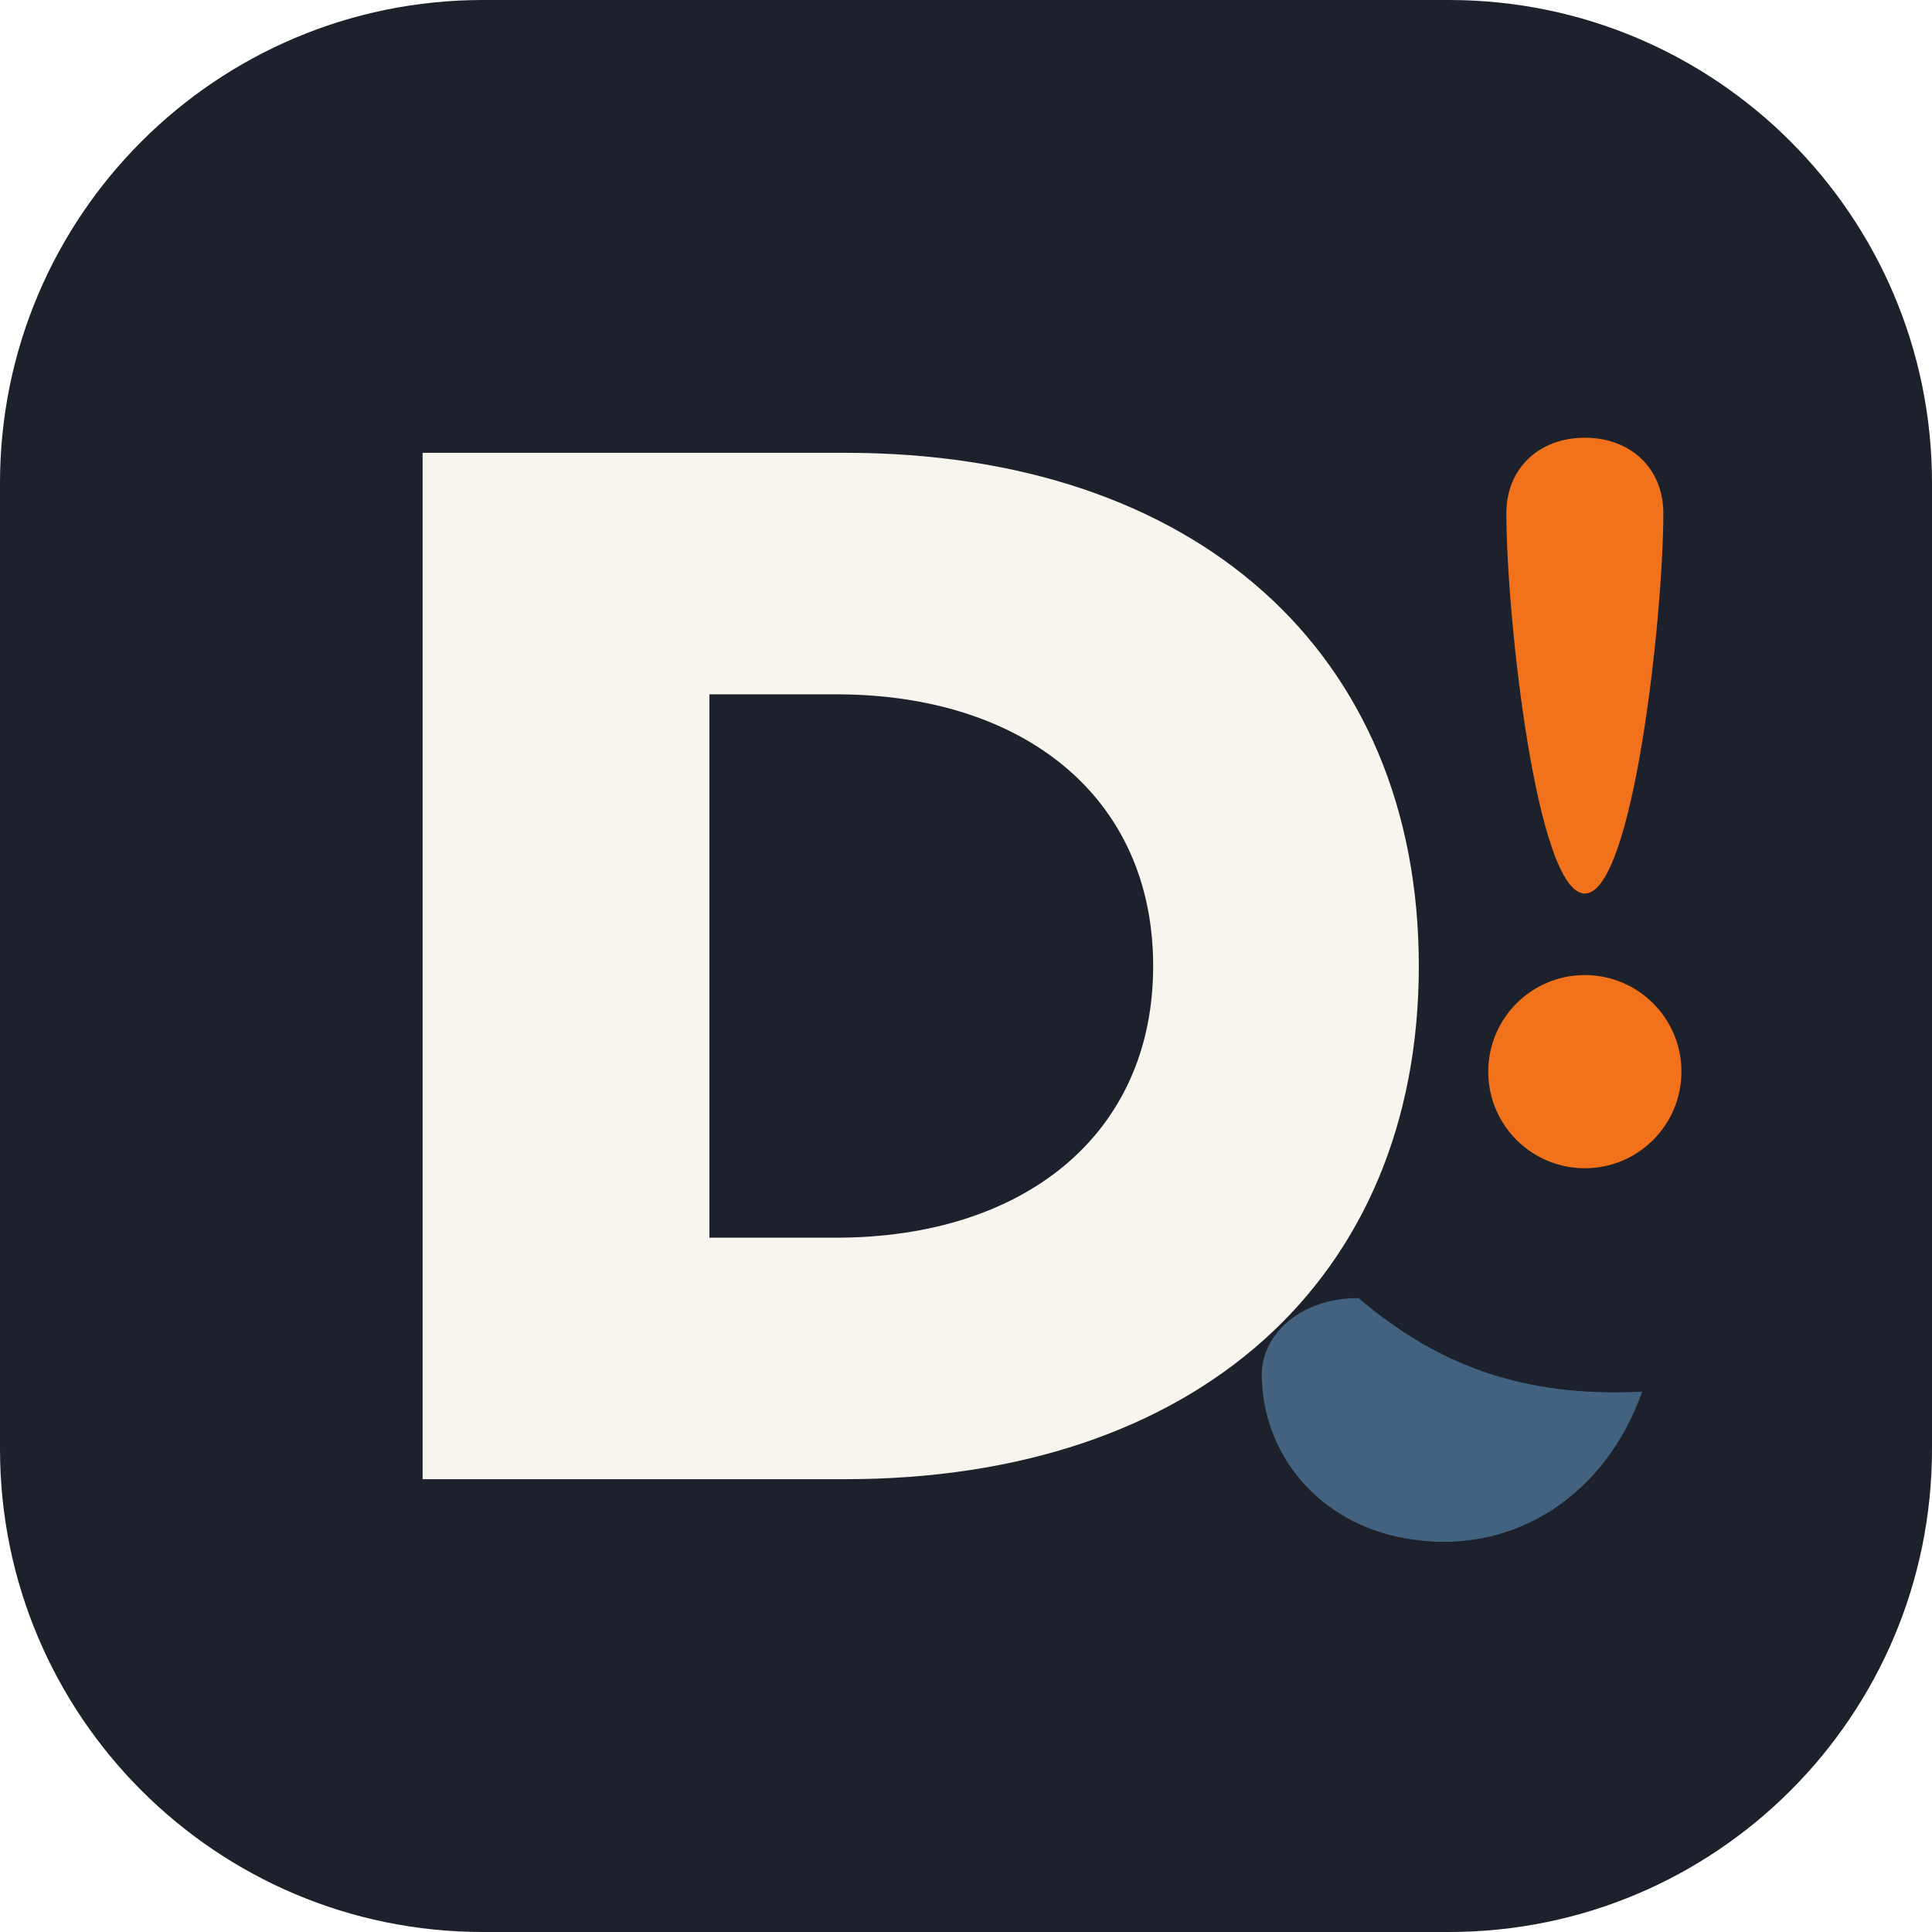
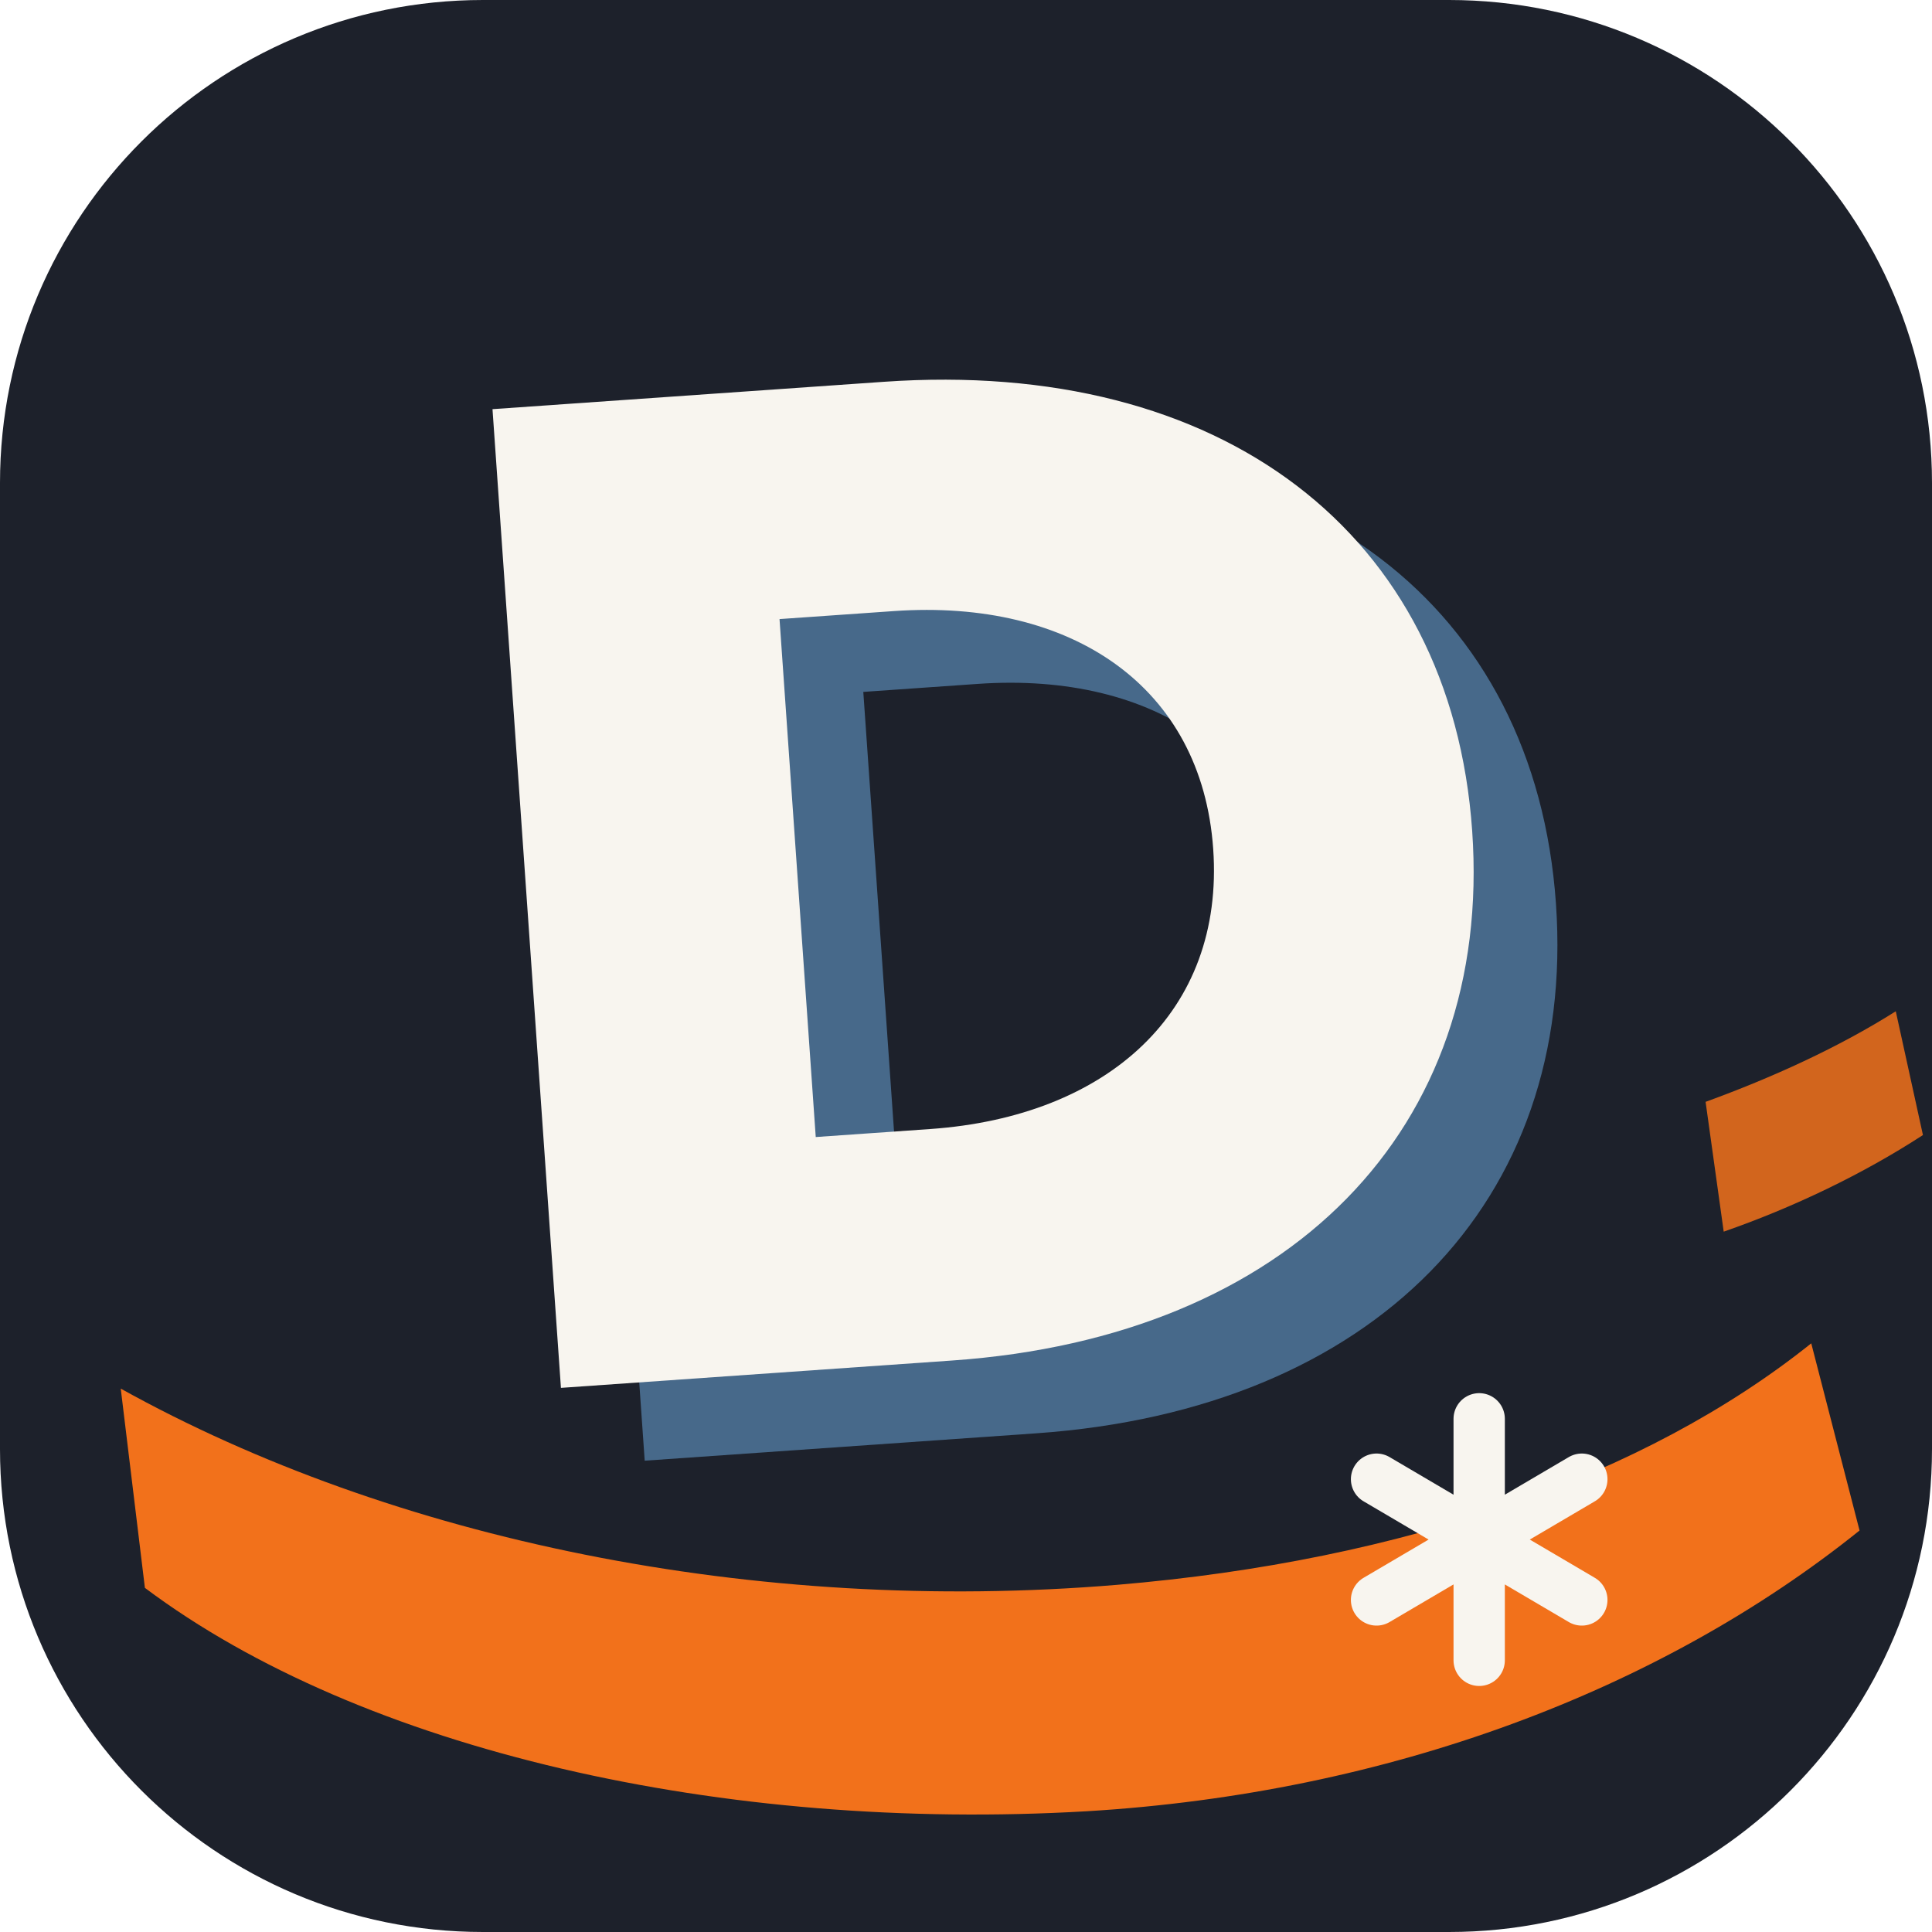
<svg xmlns="http://www.w3.org/2000/svg" viewBox="0 0 64 64">
  <rect width="64" height="64" rx="16" fill="#1d212b" />
-   <path d="M14 15h14c11.6 0 19 6.6 19 17s-7.4 17-19 17H14Zm9.5 8v18h4.2c6.2 0 10.5-3.4 10.5-9s-4.3-9-10.5-9Z" fill="#f8f5ef" />
-   <path d="M52.5 14.5c1.5 0 2.6 1 2.6 2.5 0 3.4-1 12.6-2.6 12.6S49.9 20.4 49.9 17c0-1.5 1.1-2.5 2.6-2.5Z" fill="#f2711b" />
-   <circle cx="52.5" cy="35.5" r="3.2" fill="#f2711b" />
-   <path d="M45 43c2.6 2.2 5.4 3.3 9.4 3.1-1.2 3.4-4.2 5.4-7.6 4.9-2.9-.4-4.9-2.6-5-5.3-.1-1.4 1.2-2.7 3.2-2.7Z" fill="#47698a" opacity="0.9" />
+   <path d="M4 46c9 5 21 7.5 33 6.5 9.5-.8 17.5-3.6 23-8l1.6 6.2C55 56 46 59.4 36 60 24 60.7 12 58 4.8 52.6Z" fill="#f2711b" />
+   <path d="M56.5 36.5c2.2-.8 4.4-1.8 6.3-3l.9 4.1c-2 1.3-4.3 2.4-6.6 3.2Z" fill="#f2711b" opacity="0.85" />
+   <g transform="rotate(-4 32 30)">
+     <path d="M17.5 12.5h13c11.2 0 18.4 6.3 18.4 16.2S41.7 45 30.5 45h-13Zm9 7.6v17.2h3.8c5.9 0 10-3.2 10-8.6s-4.1-8.6-10-8.6Z" fill="#47698a" transform="translate(2.6 2.6)" />
+     <path d="M17.5 12.5h13c11.2 0 18.4 6.3 18.4 16.2S41.7 45 30.5 45h-13Zm9 7.6v17.2h3.8c5.9 0 10-3.2 10-8.6s-4.1-8.6-10-8.6Z" fill="#f8f5ef" />
+   </g>
+   <g stroke="#f8f5ef" stroke-width="1.7" stroke-linecap="round">
+     <path d="M49 47v8M45.6 49l6.8 4M52.4 49l-6.8 4" />
+   </g>
</svg>
